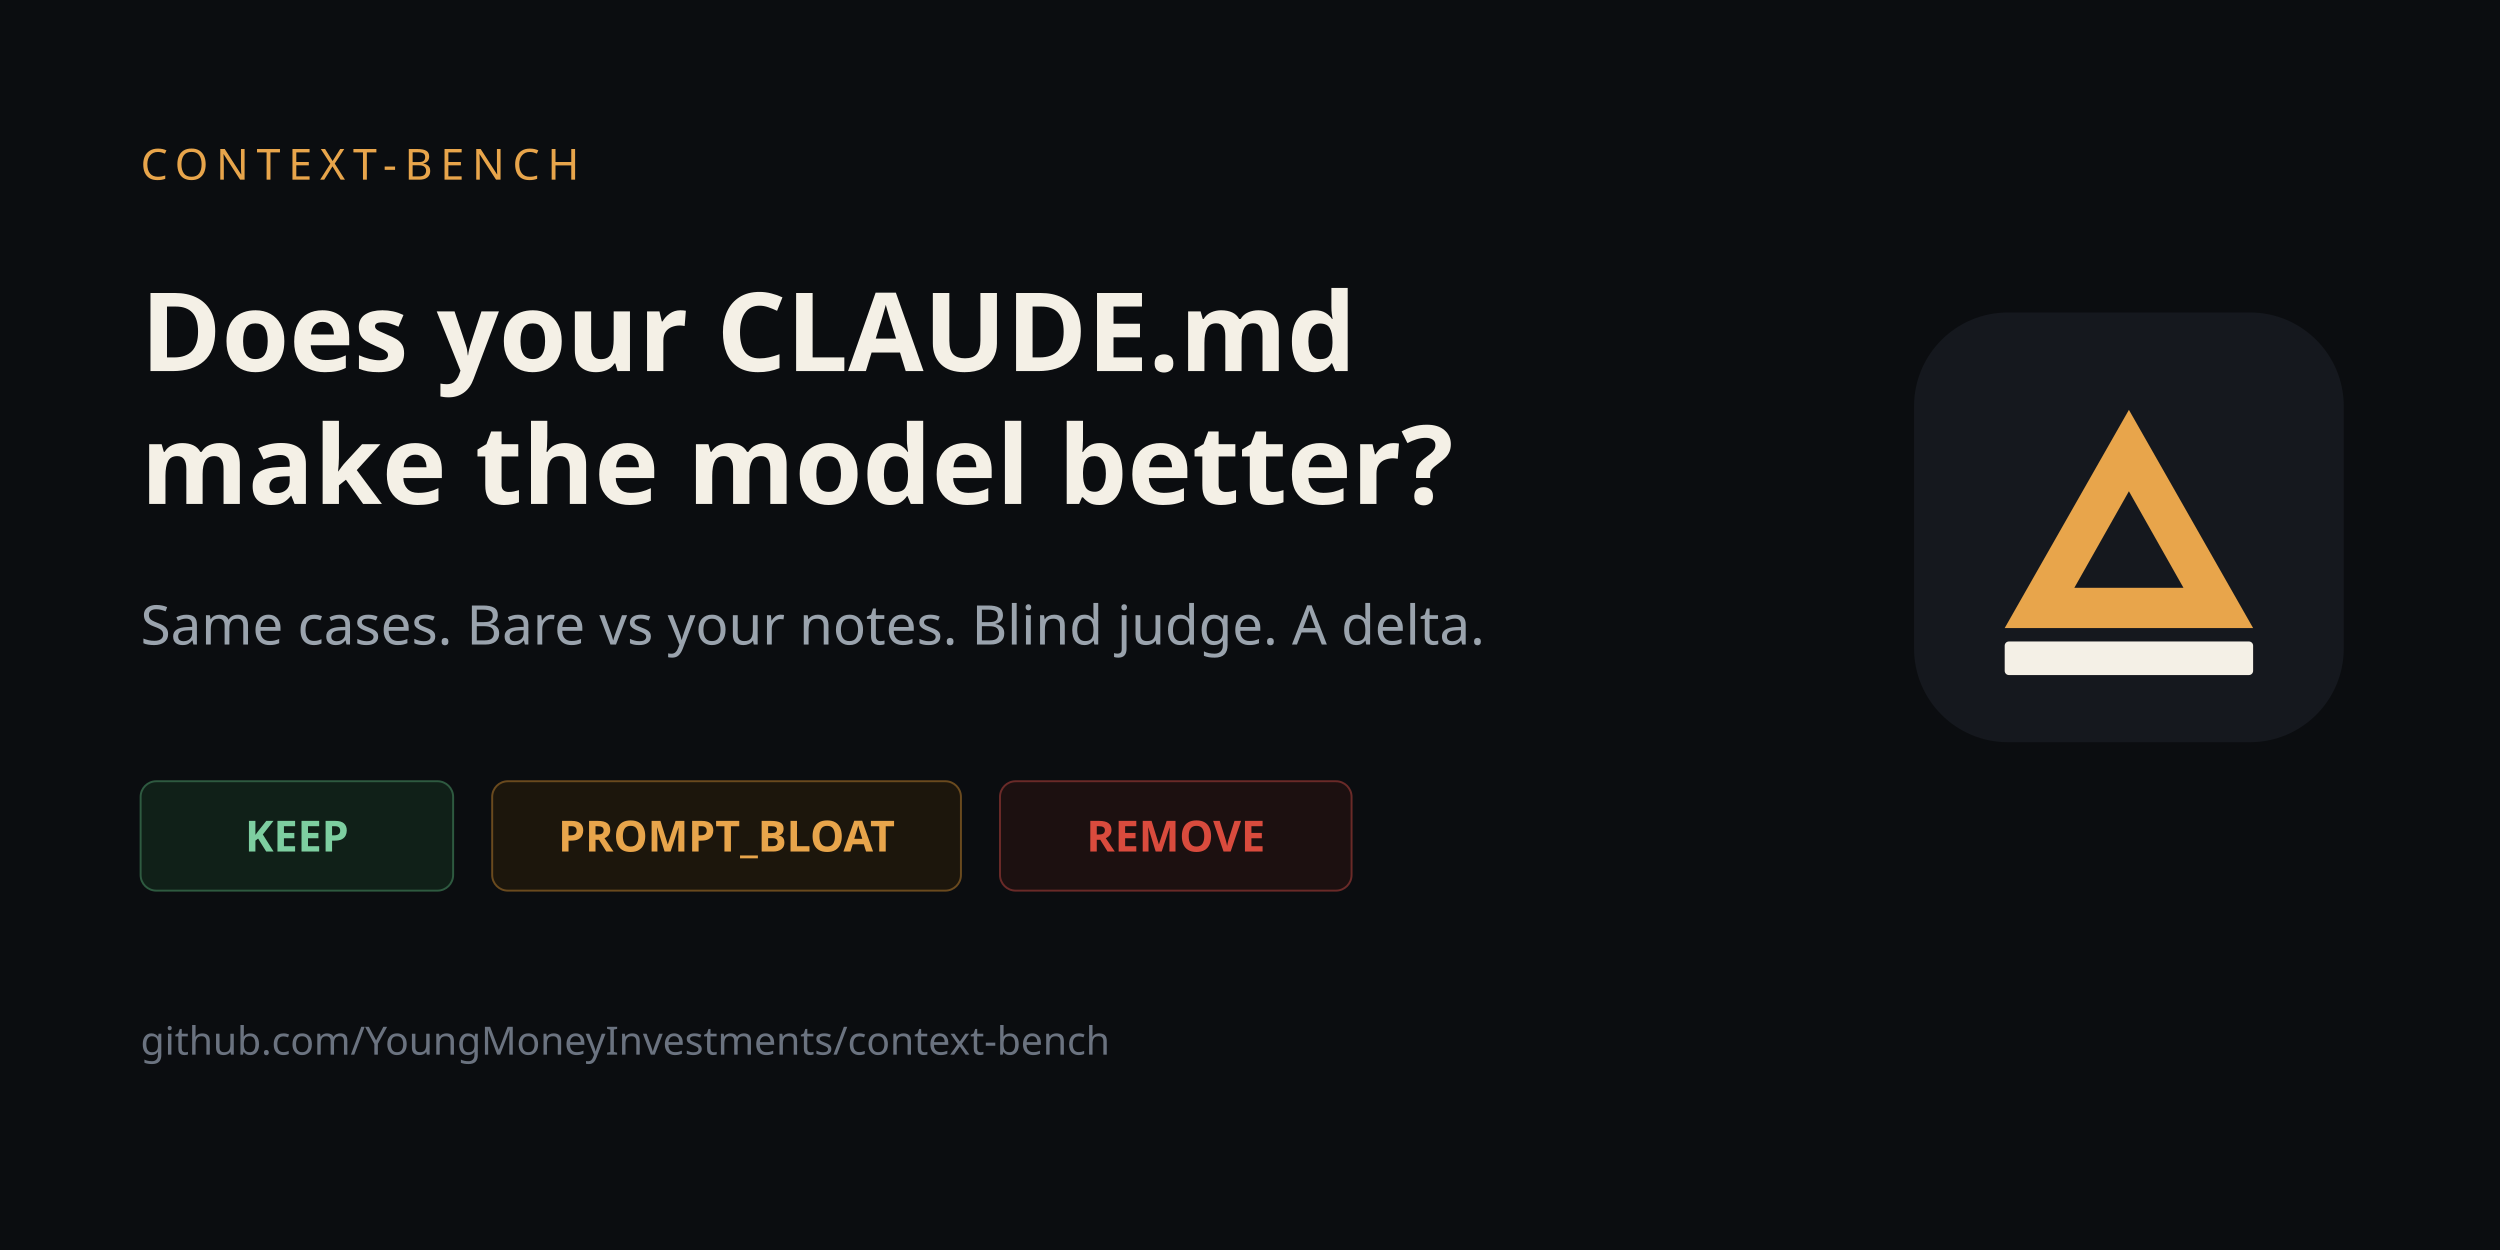
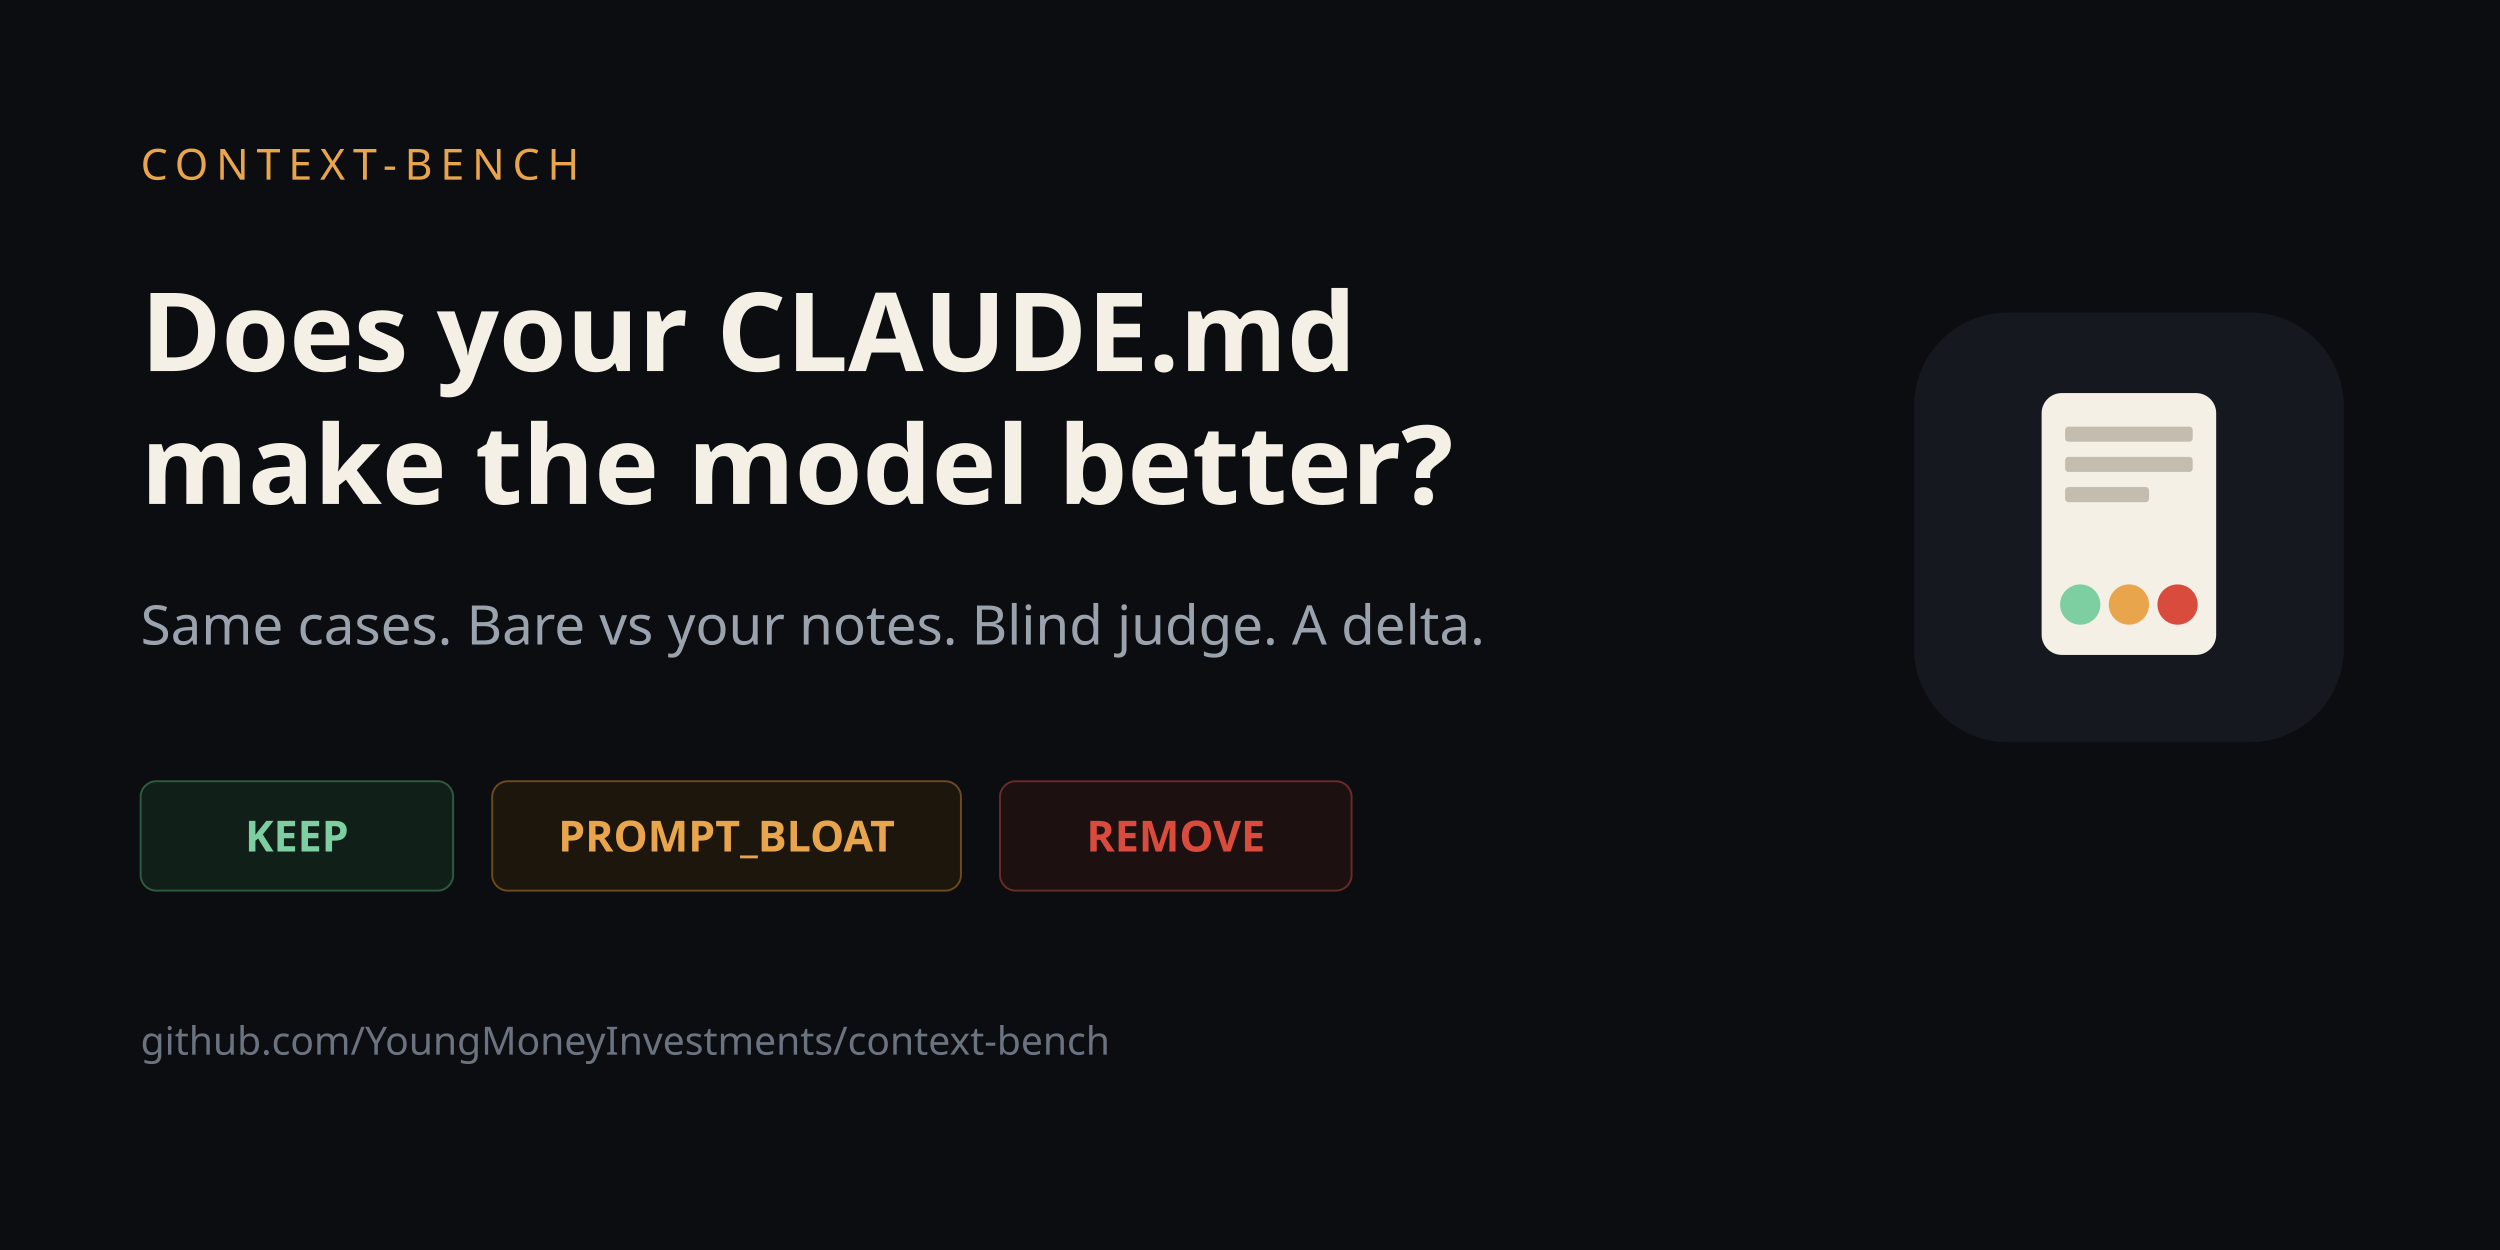
<svg xmlns="http://www.w3.org/2000/svg" width="1280" height="640" viewBox="0 0 1280 640" role="img" aria-label="context-bench: score whether your CLAUDE.md helps">
  <rect width="1280" height="640" fill="#0b0d10" />
  <text x="72" y="92" fill="#e8a54b" font-family="ui-sans-serif, system-ui, sans-serif" font-size="22" letter-spacing="4">CONTEXT-BENCH</text>
  <text x="72" y="190" fill="#f4f0e6" font-family="ui-sans-serif, system-ui, sans-serif" font-size="56" font-weight="700">Does your CLAUDE.md</text>
  <text x="72" y="258" fill="#f4f0e6" font-family="ui-sans-serif, system-ui, sans-serif" font-size="56" font-weight="700">make the model better?</text>
  <text x="72" y="330" fill="#9aa3ad" font-family="ui-sans-serif, system-ui, sans-serif" font-size="28">Same cases. Bare vs your notes. Blind judge. A delta.</text>
  <g font-family="ui-sans-serif, system-ui, sans-serif" font-size="22" font-weight="700">
    <rect x="72" y="400" width="160" height="56" rx="8" fill="#102018" stroke="#2e5a40" />
    <text x="152" y="436" text-anchor="middle" fill="#7dcea0">KEEP</text>
    <rect x="252" y="400" width="240" height="56" rx="8" fill="#1c160c" stroke="#6a4a1e" />
    <text x="372" y="436" text-anchor="middle" fill="#e8a54b">PROMPT_BLOAT</text>
    <rect x="512" y="400" width="180" height="56" rx="8" fill="#1c1010" stroke="#6a2a28" />
    <text x="602" y="436" text-anchor="middle" fill="#d94b3d">REMOVE</text>
  </g>
  <text x="72" y="540" fill="#6b7380" font-family="ui-sans-serif, system-ui, sans-serif" font-size="20">github.com/YoungMoneyInvestments/context-bench</text>
  <g transform="translate(980,160)">
    <rect width="220" height="220" rx="48" fill="#15181e" />
    <g transform="scale(0.4296875)">
-       <path d="M256 116 L404 376 H108 Z" fill="#e8a54b" />
-       <path d="M256 213 L321 328 H191 Z" fill="#15181e" />
-       <rect x="108" y="392" width="296" height="40" rx="5" fill="#f4f0e6" />
+       <rect x="152" y="96" width="208" height="312" rx="24" fill="#f4f0e6" />
+       <rect x="180" y="136" width="152" height="18" rx="4" fill="#c4bcae" />
+       <rect x="180" y="172" width="152" height="18" rx="4" fill="#c4bcae" />
+       <rect x="180" y="208" width="100" height="18" rx="4" fill="#c4bcae" />
+       <circle cx="198" cy="348" r="24" fill="#7dcea0" />
+       <circle cx="256" cy="348" r="24" fill="#e8a54b" />
+       <circle cx="314" cy="348" r="24" fill="#d94b3d" />
    </g>
  </g>
</svg>
